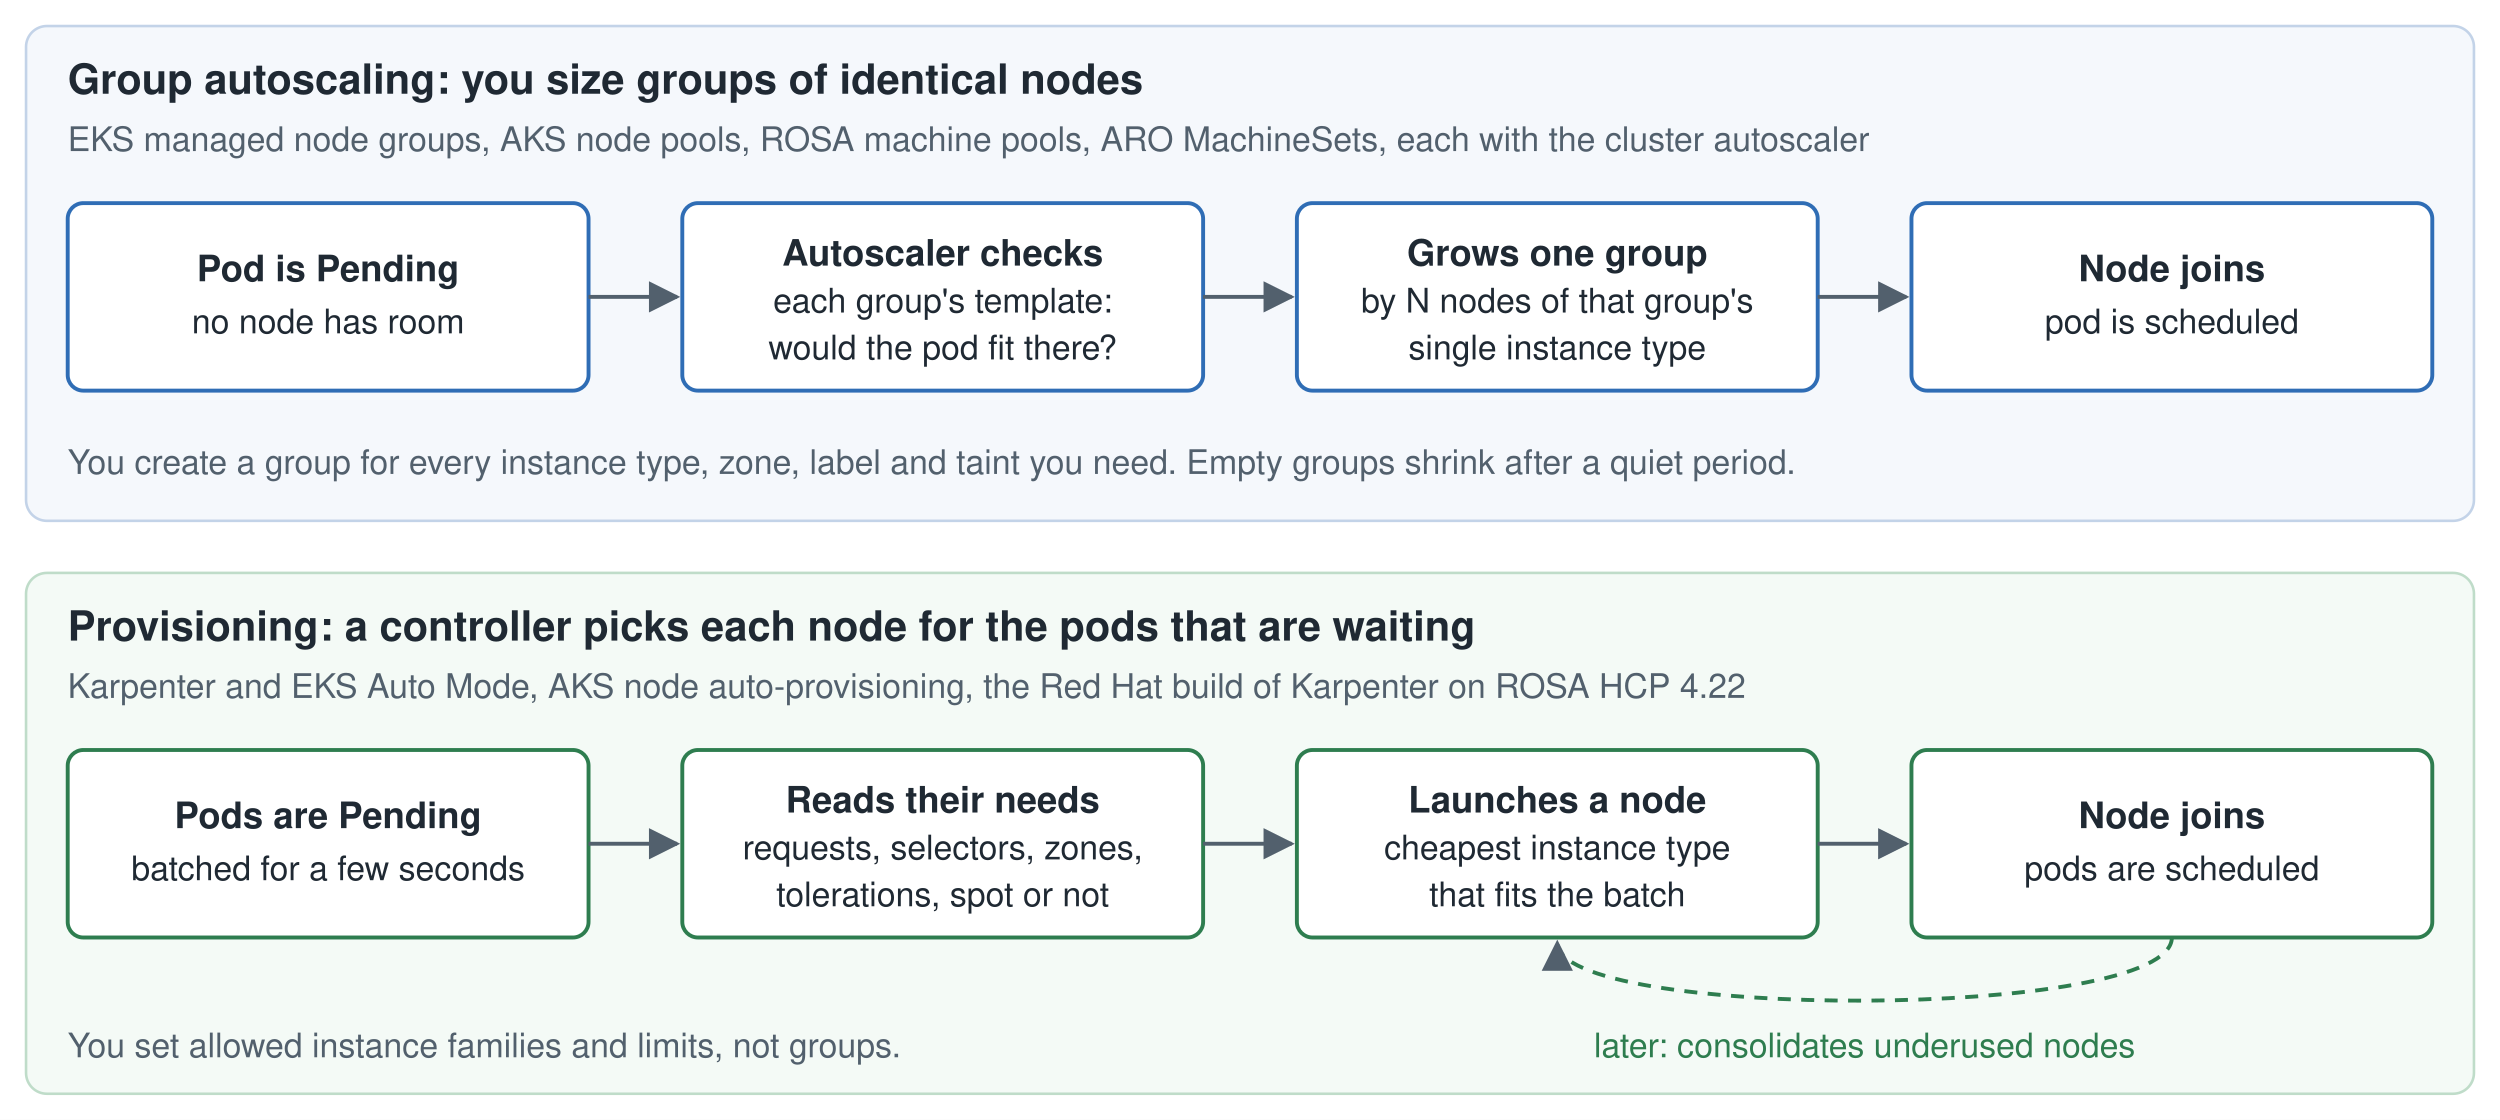
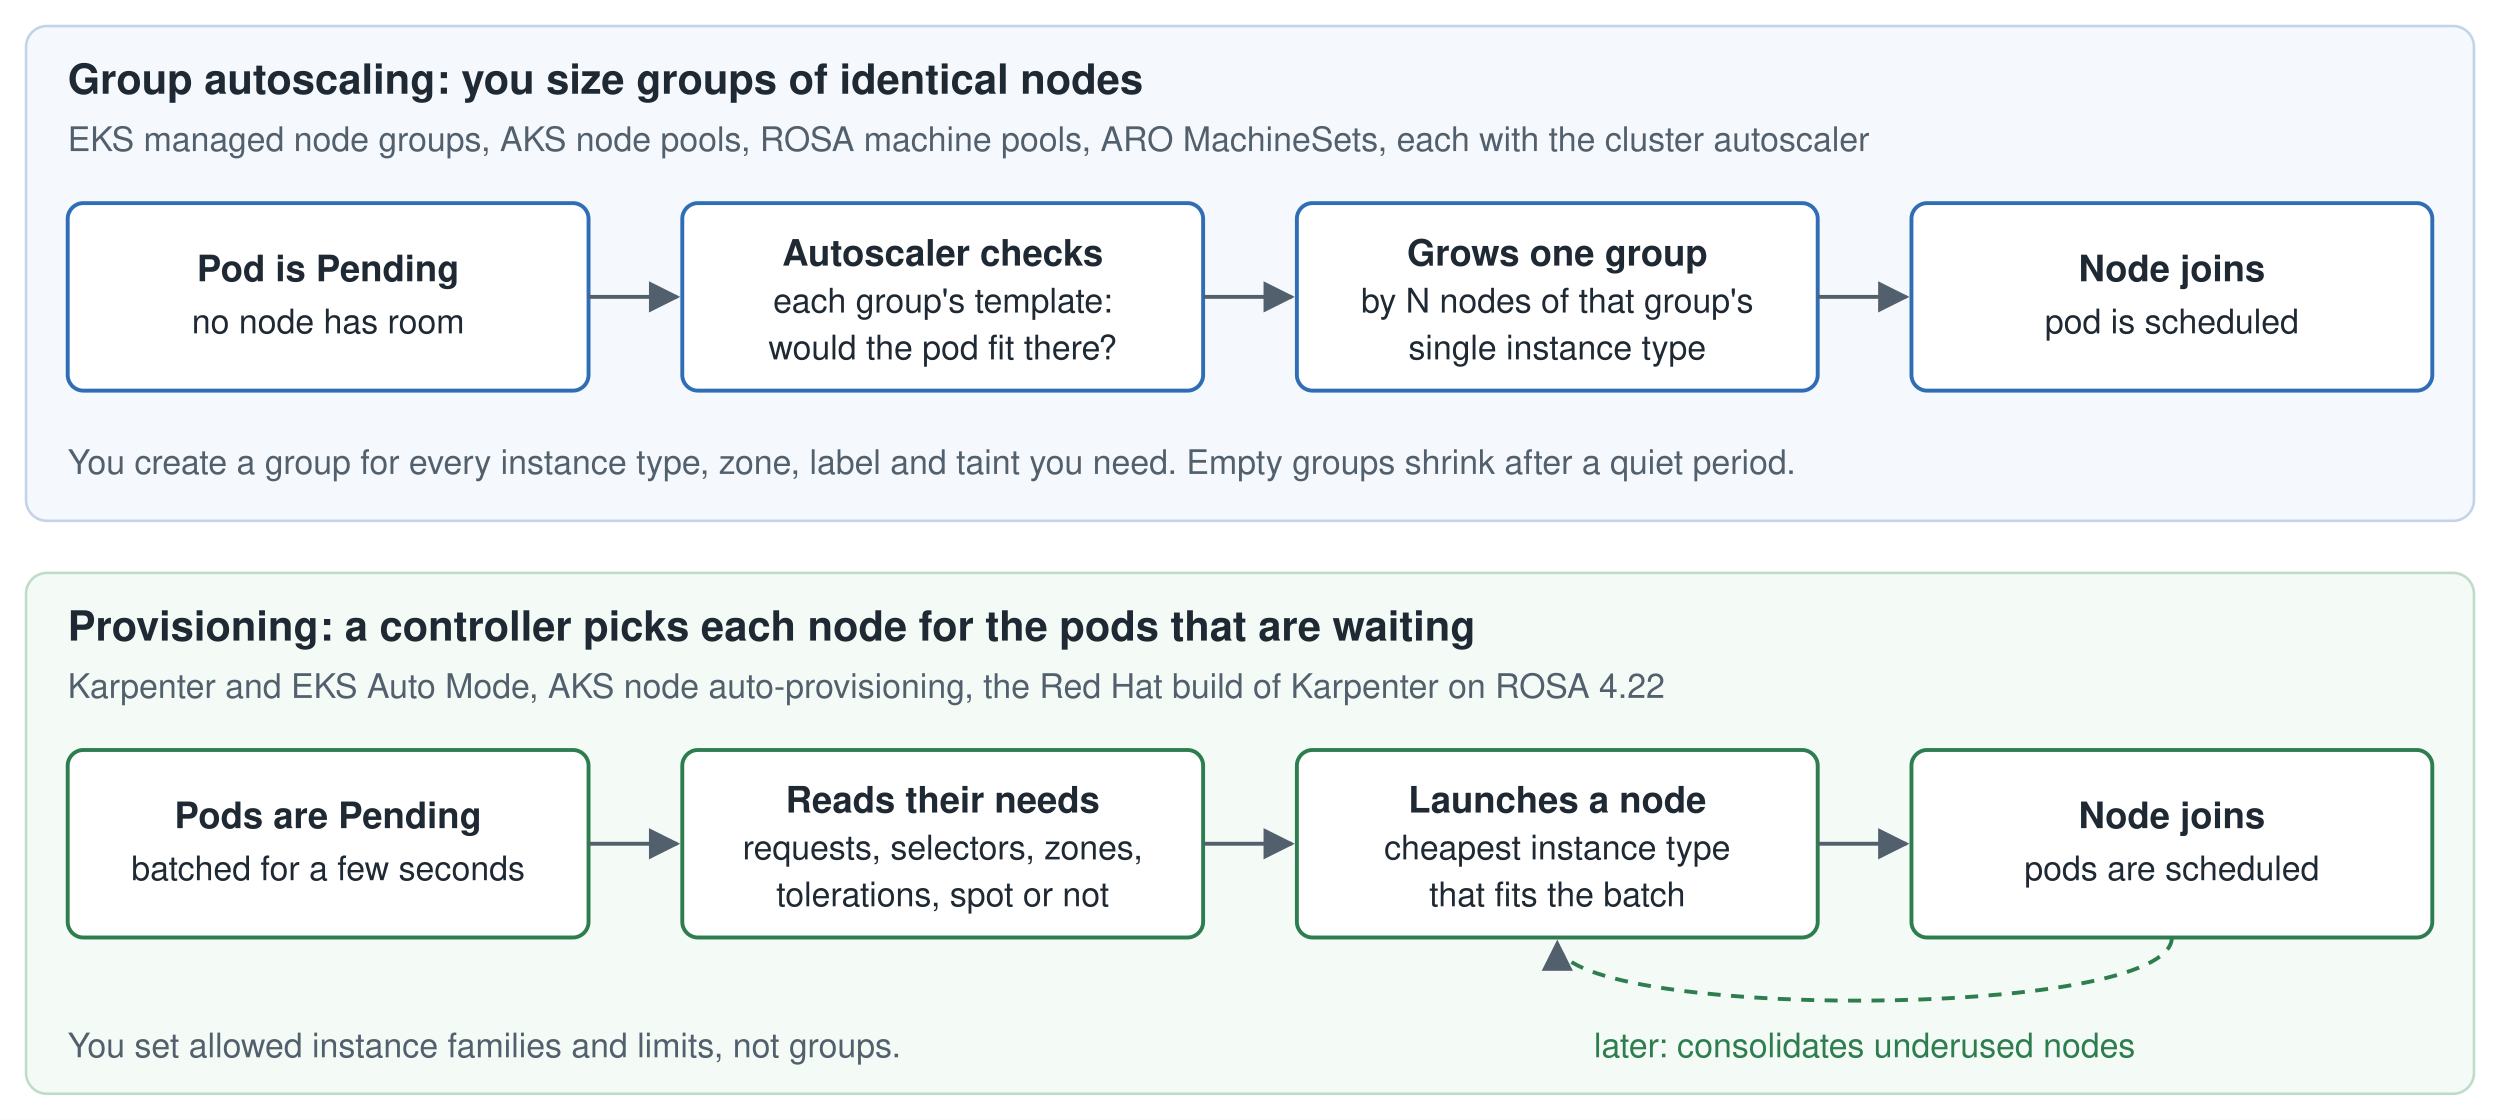
<svg xmlns="http://www.w3.org/2000/svg" width="960" height="430" viewBox="0 0 960 430" font-family="Red Hat Text, Helvetica, Arial, sans-serif" font-size="14" fill="#1f2933">
  <defs>
    <marker id="arrow" viewBox="0 0 10 10" refX="9" refY="5" markerWidth="8" markerHeight="8" orient="auto">
      <path d="M0,0 L10,5 L0,10 z" fill="#52606d" />
    </marker>
  </defs>
  <rect x="0" y="0" width="960" height="430" fill="#ffffff" />
  <rect x="10" y="10" width="940" height="190" rx="8" fill="#f5f8fc" stroke="#c3d3e8" />
  <text x="26" y="36" font-size="16" font-weight="bold">Group autoscaling: you size groups of identical nodes</text>
  <text x="26" y="58" font-size="13" fill="#52606d">EKS managed node groups, AKS node pools, ROSA machine pools, ARO MachineSets, each with the cluster autoscaler</text>
  <rect x="26" y="78" width="200" height="72" rx="6" fill="#ffffff" stroke="#2f6db5" stroke-width="1.5" />
  <text x="126" y="108" text-anchor="middle" font-weight="bold">Pod is Pending</text>
  <text x="126" y="128" text-anchor="middle" font-size="13">no node has room</text>
  <rect x="262" y="78" width="200" height="72" rx="6" fill="#ffffff" stroke="#2f6db5" stroke-width="1.5" />
  <text x="362" y="102" text-anchor="middle" font-weight="bold">Autoscaler checks</text>
  <text x="362" y="120" text-anchor="middle" font-size="13">each group's template:</text>
  <text x="362" y="138" text-anchor="middle" font-size="13">would the pod fit there?</text>
  <rect x="498" y="78" width="200" height="72" rx="6" fill="#ffffff" stroke="#2f6db5" stroke-width="1.5" />
  <text x="598" y="102" text-anchor="middle" font-weight="bold">Grows one group</text>
  <text x="598" y="120" text-anchor="middle" font-size="13">by N nodes of that group's</text>
  <text x="598" y="138" text-anchor="middle" font-size="13">single instance type</text>
  <rect x="734" y="78" width="200" height="72" rx="6" fill="#ffffff" stroke="#2f6db5" stroke-width="1.5" />
  <text x="834" y="108" text-anchor="middle" font-weight="bold">Node joins</text>
  <text x="834" y="128" text-anchor="middle" font-size="13">pod is scheduled</text>
  <line x1="226" y1="114" x2="260" y2="114" stroke="#52606d" stroke-width="1.5" marker-end="url(#arrow)" />
  <line x1="462" y1="114" x2="496" y2="114" stroke="#52606d" stroke-width="1.5" marker-end="url(#arrow)" />
  <line x1="698" y1="114" x2="732" y2="114" stroke="#52606d" stroke-width="1.5" marker-end="url(#arrow)" />
  <text x="26" y="182" font-size="13" fill="#52606d">You create a group for every instance type, zone, label and taint you need. Empty groups shrink after a quiet period.</text>
  <rect x="10" y="220" width="940" height="200" rx="8" fill="#f4faf6" stroke="#bfdcc9" />
  <text x="26" y="246" font-size="16" font-weight="bold">Provisioning: a controller picks each node for the pods that are waiting</text>
-   <text x="26" y="268" font-size="13" fill="#52606d">Karpenter and EKS Auto Mode, AKS node auto-provisioning, the Red Hat build of Karpenter on ROSA HCP 4.22</text>
+   <text x="26" y="268" font-size="13" fill="#52606d">Karpenter and EKS Auto Mode, AKS node auto-provisioning, the Red Hat build of Karpenter on ROSA 4.22</text>
  <rect x="26" y="288" width="200" height="72" rx="6" fill="#ffffff" stroke="#2e7d4f" stroke-width="1.5" />
  <text x="126" y="318" text-anchor="middle" font-weight="bold">Pods are Pending</text>
  <text x="126" y="338" text-anchor="middle" font-size="13">batched for a few seconds</text>
  <rect x="262" y="288" width="200" height="72" rx="6" fill="#ffffff" stroke="#2e7d4f" stroke-width="1.5" />
  <text x="362" y="312" text-anchor="middle" font-weight="bold">Reads their needs</text>
  <text x="362" y="330" text-anchor="middle" font-size="13">requests, selectors, zones,</text>
  <text x="362" y="348" text-anchor="middle" font-size="13">tolerations, spot or not</text>
  <rect x="498" y="288" width="200" height="72" rx="6" fill="#ffffff" stroke="#2e7d4f" stroke-width="1.5" />
  <text x="598" y="312" text-anchor="middle" font-weight="bold">Launches a node</text>
  <text x="598" y="330" text-anchor="middle" font-size="13">cheapest instance type</text>
  <text x="598" y="348" text-anchor="middle" font-size="13">that fits the batch</text>
  <rect x="734" y="288" width="200" height="72" rx="6" fill="#ffffff" stroke="#2e7d4f" stroke-width="1.5" />
  <text x="834" y="318" text-anchor="middle" font-weight="bold">Node joins</text>
  <text x="834" y="338" text-anchor="middle" font-size="13">pods are scheduled</text>
  <line x1="226" y1="324" x2="260" y2="324" stroke="#52606d" stroke-width="1.5" marker-end="url(#arrow)" />
  <line x1="462" y1="324" x2="496" y2="324" stroke="#52606d" stroke-width="1.5" marker-end="url(#arrow)" />
  <line x1="698" y1="324" x2="732" y2="324" stroke="#52606d" stroke-width="1.5" marker-end="url(#arrow)" />
  <path d="M834,360 C834,392 598,392 598,362" fill="none" stroke="#2e7d4f" stroke-width="1.5" stroke-dasharray="5,4" marker-end="url(#arrow)" />
  <text x="716" y="406" text-anchor="middle" font-size="13" fill="#2e7d4f">later: consolidates underused nodes</text>
  <text x="26" y="406" font-size="13" fill="#52606d">You set allowed instance families and limits, not groups.</text>
</svg>
